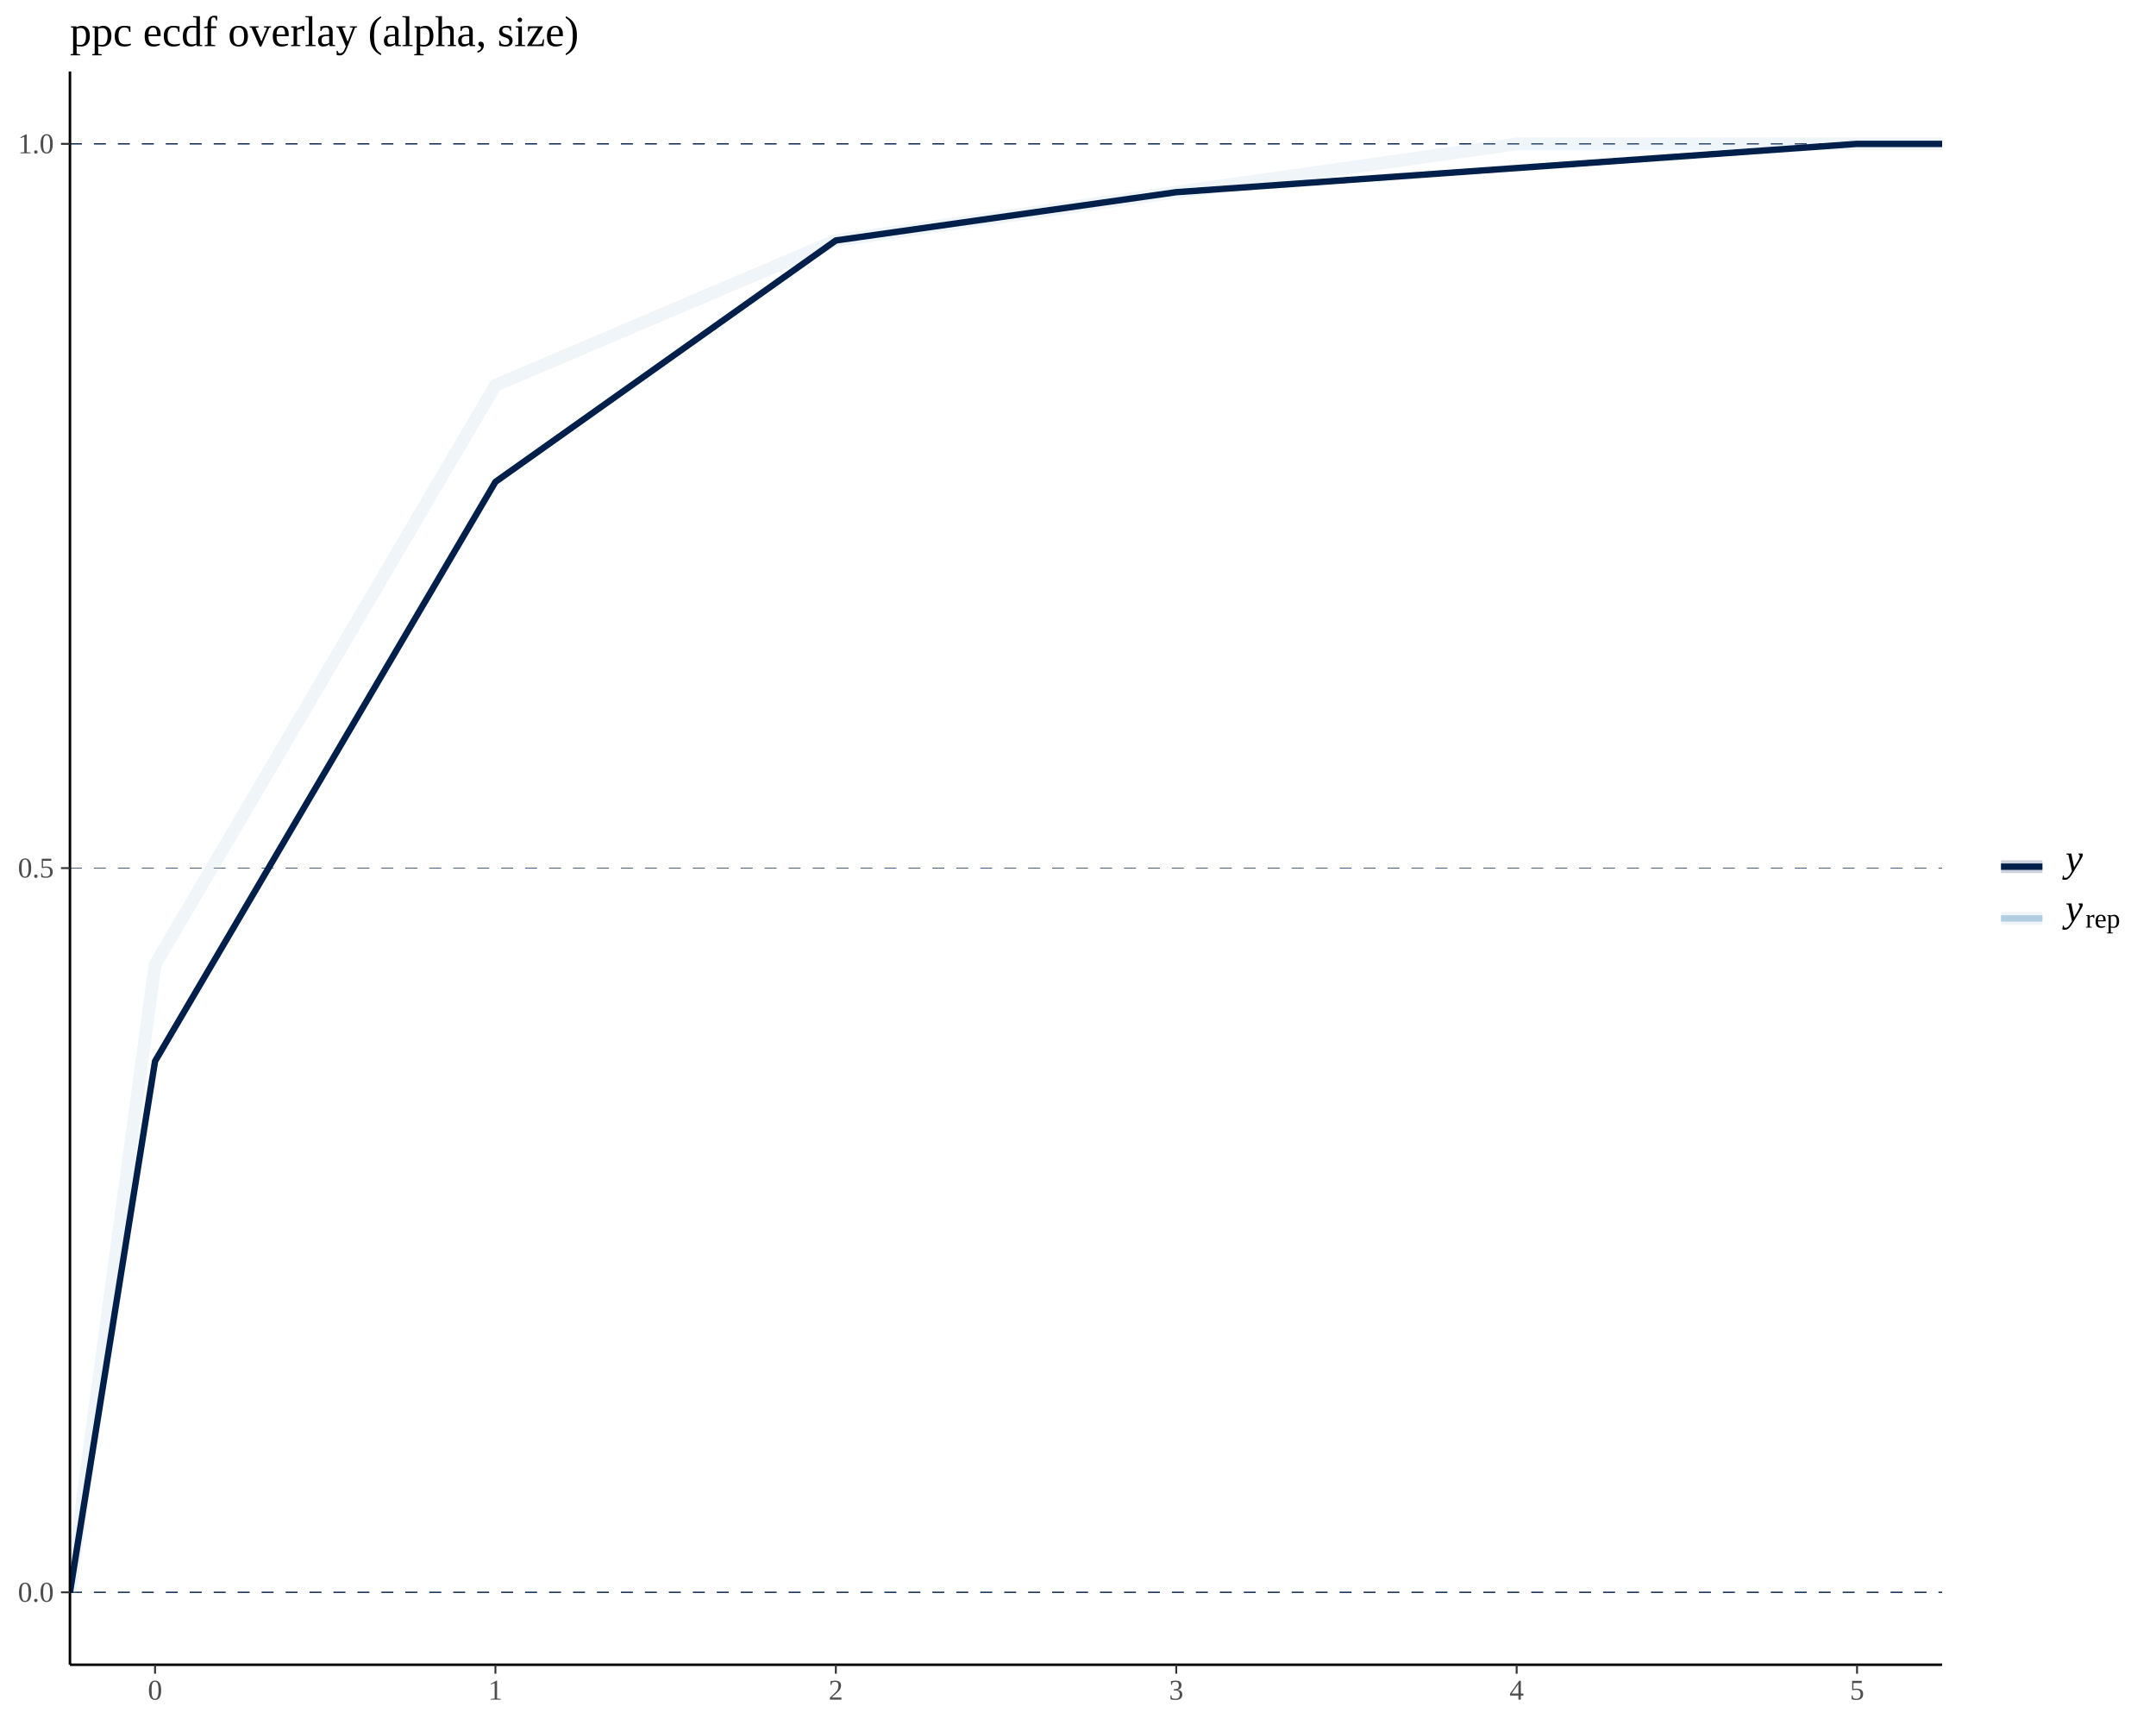
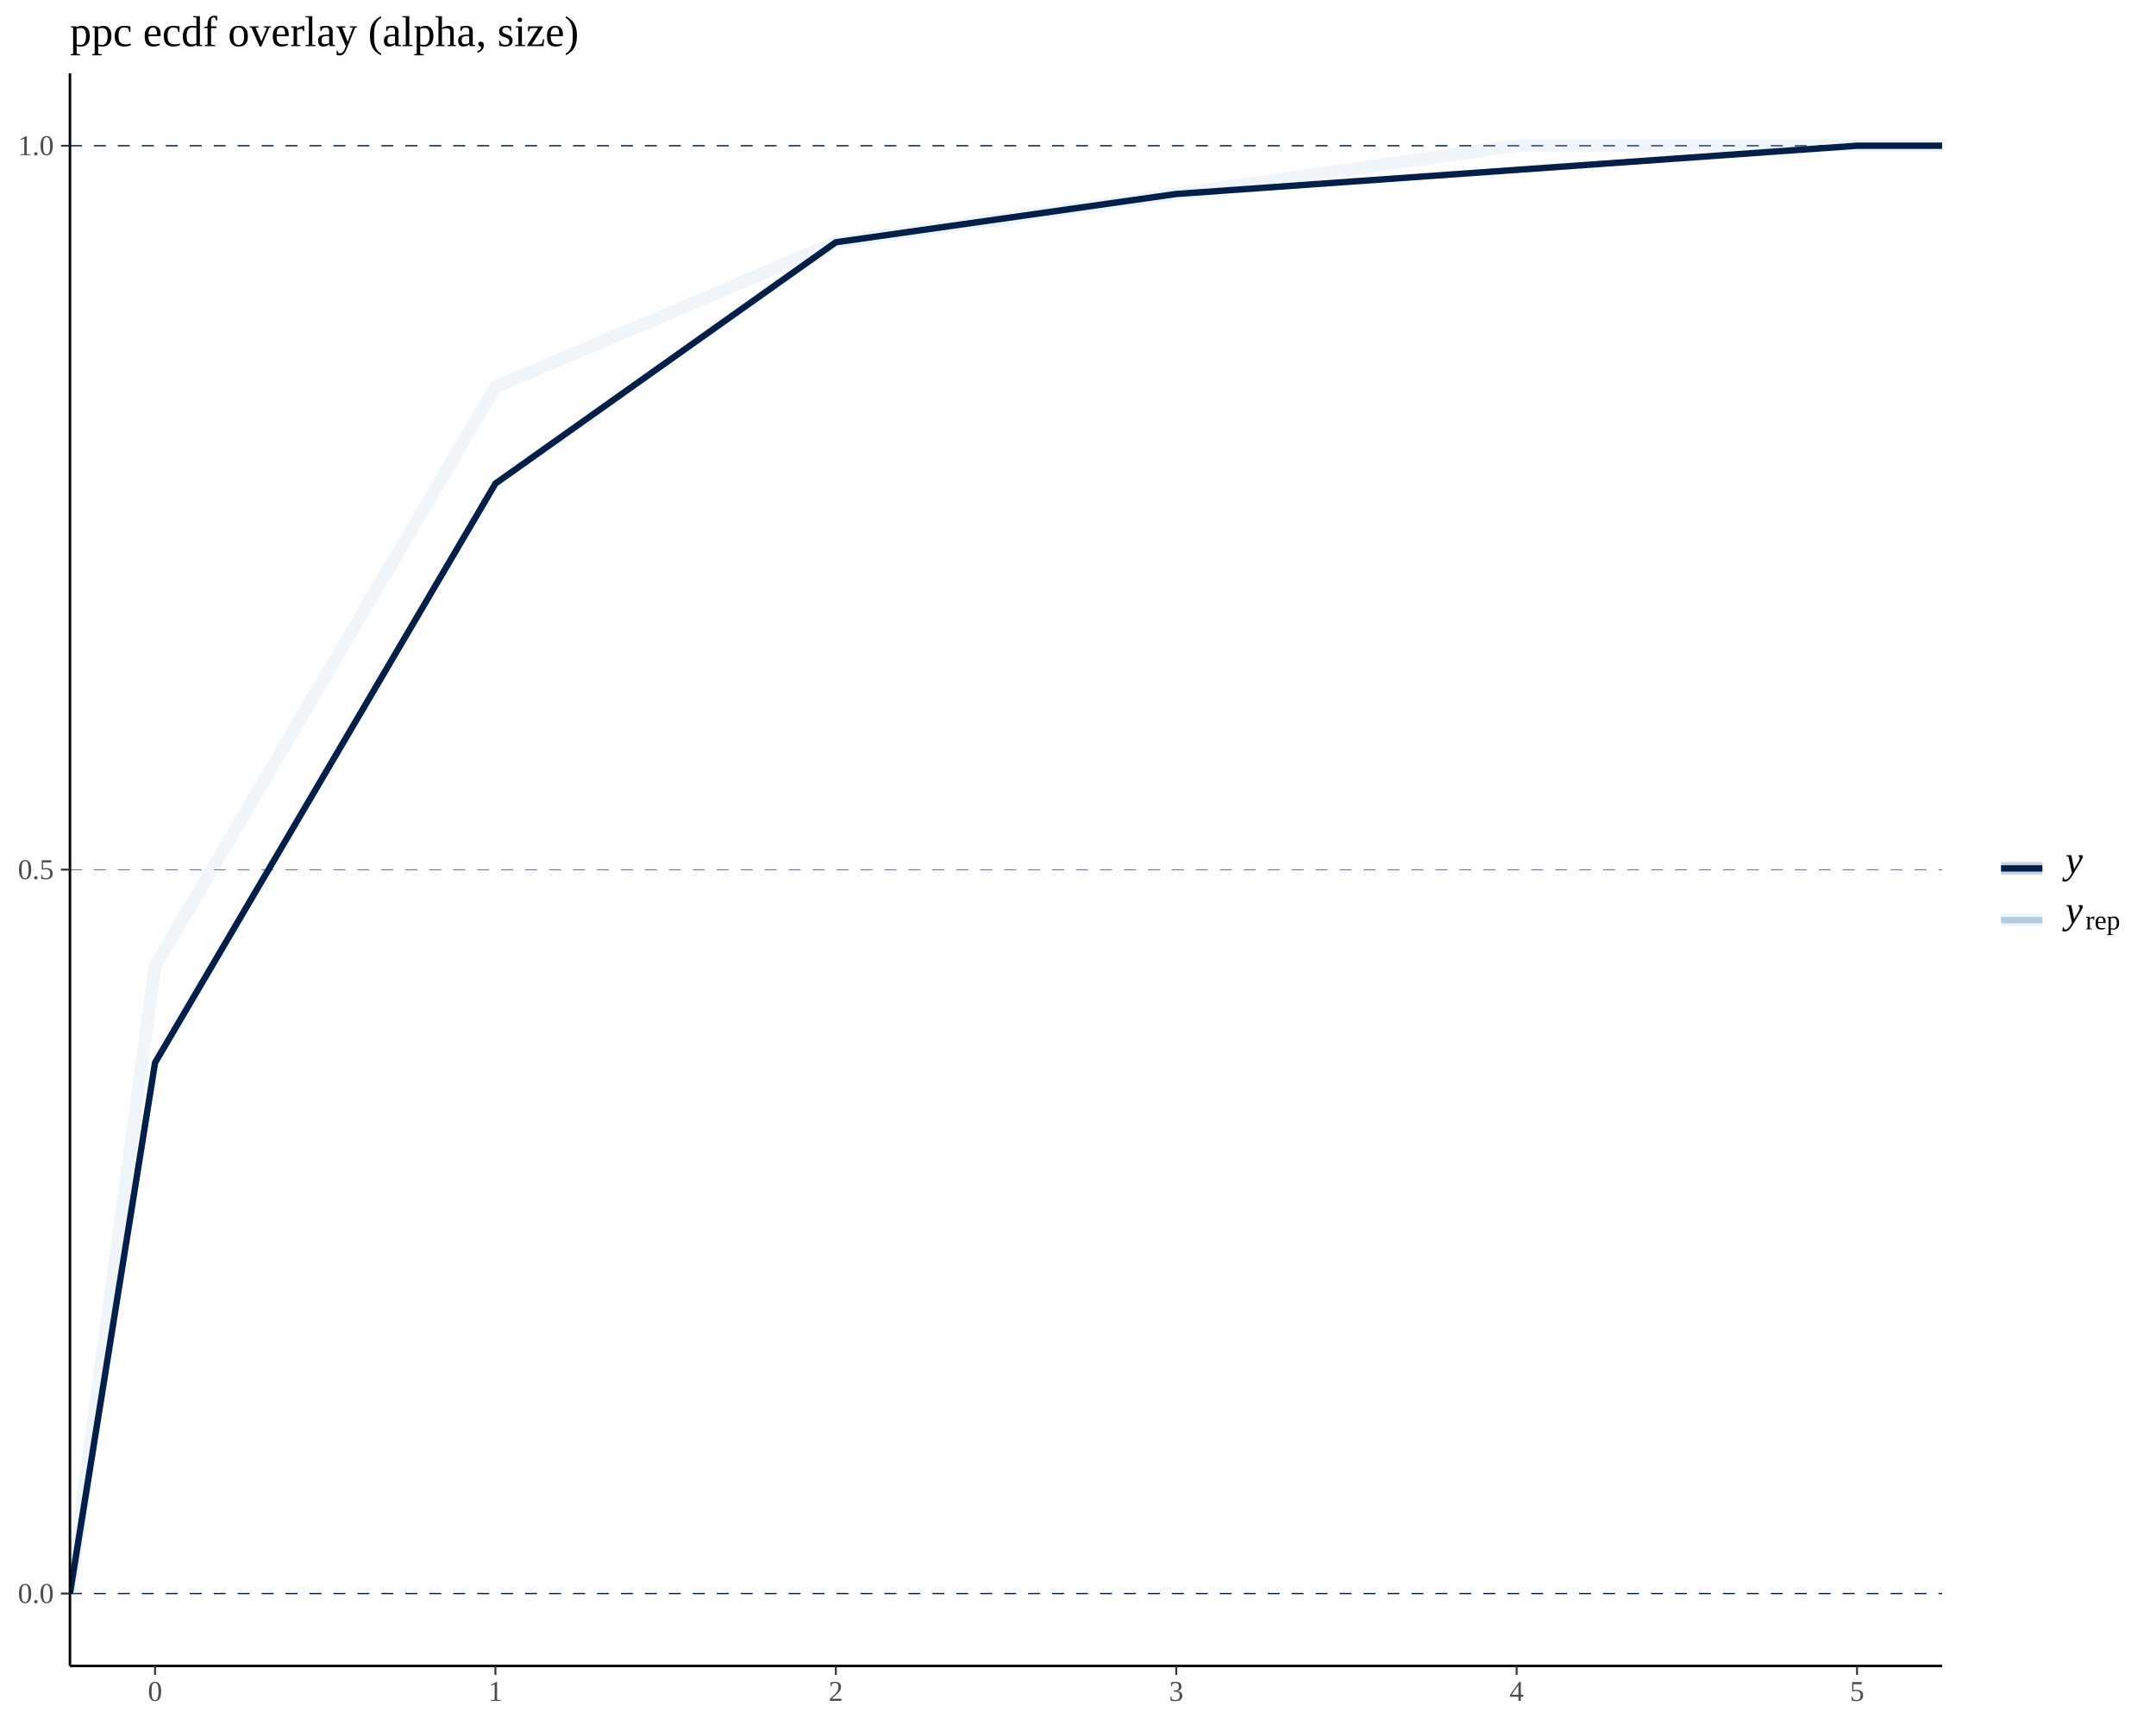
<svg xmlns="http://www.w3.org/2000/svg" viewBox="0 0 720.00 576.00">
  <defs>
    <style type="text/css">
    line, polyline, polygon, path, rect, circle {
      fill: none;
      stroke: #000000;
      stroke-linecap: round;
      stroke-linejoin: round;
      stroke-miterlimit: 10.00;
    }
  </style>
  </defs>
  <rect width="100%" height="100%" style="stroke: none; fill: #FFFFFF;" />
  <defs>
-     <clipPath id="cpMjMuMzZ8NjQ4LjU4fDU1NS44OHwyMy44Ng==">
-       <rect x="23.36" y="23.86" width="625.23" height="532.02" />
+     <clipPath id="cpMjMuMzZ8NjQ4LjU4fDU1Ni4yOHwyNC40OQ==">
+       <rect x="23.36" y="24.49" width="625.23" height="531.80" />
    </clipPath>
  </defs>
-   <line x1="23.36" y1="531.69" x2="648.58" y2="531.69" style="stroke-width: 0.43; stroke: #011F4B; stroke-dasharray: 4.00,4.00; stroke-linecap: butt;" clip-path="url(#cpMjMuMzZ8NjQ4LjU4fDU1NS44OHwyMy44Ng==)" />
-   <line x1="23.36" y1="289.87" x2="648.58" y2="289.87" style="stroke-width: 0.21; stroke: #011F4B; stroke-dasharray: 4.00,4.00; stroke-linecap: butt;" clip-path="url(#cpMjMuMzZ8NjQ4LjU4fDU1NS44OHwyMy44Ng==)" />
-   <line x1="23.36" y1="48.04" x2="648.58" y2="48.04" style="stroke-width: 0.43; stroke: #011F4B; stroke-dasharray: 4.00,4.00; stroke-linecap: butt;" clip-path="url(#cpMjMuMzZ8NjQ4LjU4fDU1NS44OHwyMy44Ng==)" />
-   <polyline points="23.36,531.69 51.78,322.11 165.45,128.65 279.13,80.29 392.81,64.17 506.49,48.04 648.58,48.04 " style="stroke-width: 4.27; stroke: #B3CDE0; stroke-opacity: 0.20; stroke-linecap: butt;" clip-path="url(#cpMjMuMzZ8NjQ4LjU4fDU1NS44OHwyMy44Ng==)" />
-   <polyline points="23.36,531.69 51.78,354.36 165.45,160.90 279.13,80.29 392.81,64.17 620.16,48.04 648.58,48.04 " style="stroke-width: 2.13; stroke: #011F4B; stroke-linecap: butt;" clip-path="url(#cpMjMuMzZ8NjQ4LjU4fDU1NS44OHwyMy44Ng==)" />
+   <line x1="23.36" y1="532.11" x2="648.58" y2="532.11" style="stroke-width: 0.43; stroke: #011F4B; stroke-dasharray: 4.00,4.00; stroke-linecap: butt;" clip-path="url(#cpMjMuMzZ8NjQ4LjU4fDU1Ni4yOHwyNC40OQ==)" />
+   <line x1="23.36" y1="290.38" x2="648.58" y2="290.38" style="stroke-width: 0.21; stroke: #011F4B; stroke-dasharray: 4.00,4.00; stroke-linecap: butt;" clip-path="url(#cpMjMuMzZ8NjQ4LjU4fDU1Ni4yOHwyNC40OQ==)" />
+   <line x1="23.36" y1="48.66" x2="648.58" y2="48.66" style="stroke-width: 0.43; stroke: #011F4B; stroke-dasharray: 4.00,4.00; stroke-linecap: butt;" clip-path="url(#cpMjMuMzZ8NjQ4LjU4fDU1Ni4yOHwyNC40OQ==)" />
+   <polyline points="23.36,532.11 51.78,322.61 165.45,129.23 279.13,80.89 392.81,64.77 506.49,48.66 648.58,48.66 " style="stroke-width: 4.27; stroke: #B3CDE0; stroke-opacity: 0.20; stroke-linecap: butt;" clip-path="url(#cpMjMuMzZ8NjQ4LjU4fDU1Ni4yOHwyNC40OQ==)" />
+   <polyline points="23.36,532.11 51.78,354.85 165.45,161.46 279.13,80.89 392.81,64.77 620.16,48.66 648.58,48.66 " style="stroke-width: 2.13; stroke: #011F4B; stroke-linecap: butt;" clip-path="url(#cpMjMuMzZ8NjQ4LjU4fDU1Ni4yOHwyNC40OQ==)" />
  <defs>
    <clipPath id="cpMC4wMHw3MjAuMDB8NTc2LjAwfDAuMDA=">
      <rect x="0.00" y="0.00" width="720.00" height="576.00" />
    </clipPath>
  </defs>
-   <polyline points="23.36,555.88 23.36,23.86 " style="stroke-width: 0.85; stroke-linecap: butt;" clip-path="url(#cpMC4wMHw3MjAuMDB8NTc2LjAwfDAuMDA=)" />
+   <polyline points="23.36,556.28 23.36,24.49 " style="stroke-width: 0.85; stroke-linecap: butt;" clip-path="url(#cpMC4wMHw3MjAuMDB8NTc2LjAwfDAuMDA=)" />
  <g clip-path="url(#cpMC4wMHw3MjAuMDB8NTc2LjAwfDAuMDA=)">
-     <text x="5.98" y="534.84" style="font-size: 9.60px; fill: #4D4D4D; font-family: Liberation Serif;" textLength="12.00px" lengthAdjust="spacingAndGlyphs">0.0</text>
+     <text x="5.98" y="535.25" style="font-size: 9.60px; fill: #4D4D4D; font-family: Liberation Serif;" textLength="12.00px" lengthAdjust="spacingAndGlyphs">0.0</text>
  </g>
  <g clip-path="url(#cpMC4wMHw3MjAuMDB8NTc2LjAwfDAuMDA=)">
-     <text x="5.98" y="293.01" style="font-size: 9.60px; fill: #4D4D4D; font-family: Liberation Serif;" textLength="12.00px" lengthAdjust="spacingAndGlyphs">0.5</text>
+     <text x="5.98" y="293.53" style="font-size: 9.60px; fill: #4D4D4D; font-family: Liberation Serif;" textLength="12.00px" lengthAdjust="spacingAndGlyphs">0.5</text>
  </g>
  <g clip-path="url(#cpMC4wMHw3MjAuMDB8NTc2LjAwfDAuMDA=)">
-     <text x="5.98" y="51.18" style="font-size: 9.60px; fill: #4D4D4D; font-family: Liberation Serif;" textLength="12.00px" lengthAdjust="spacingAndGlyphs">1.0</text>
+     <text x="5.98" y="51.80" style="font-size: 9.60px; fill: #4D4D4D; font-family: Liberation Serif;" textLength="12.00px" lengthAdjust="spacingAndGlyphs">1.0</text>
  </g>
-   <polyline points="20.37,531.69 23.36,531.69 " style="stroke-width: 0.64; stroke: #333333; stroke-linecap: butt;" clip-path="url(#cpMC4wMHw3MjAuMDB8NTc2LjAwfDAuMDA=)" />
-   <polyline points="20.37,289.87 23.36,289.87 " style="stroke-width: 0.64; stroke: #333333; stroke-linecap: butt;" clip-path="url(#cpMC4wMHw3MjAuMDB8NTc2LjAwfDAuMDA=)" />
-   <polyline points="20.37,48.04 23.36,48.04 " style="stroke-width: 0.64; stroke: #333333; stroke-linecap: butt;" clip-path="url(#cpMC4wMHw3MjAuMDB8NTc2LjAwfDAuMDA=)" />
-   <polyline points="23.36,555.88 648.58,555.88 " style="stroke-width: 0.85; stroke-linecap: butt;" clip-path="url(#cpMC4wMHw3MjAuMDB8NTc2LjAwfDAuMDA=)" />
-   <polyline points="51.78,558.87 51.78,555.88 " style="stroke-width: 0.64; stroke: #333333; stroke-linecap: butt;" clip-path="url(#cpMC4wMHw3MjAuMDB8NTc2LjAwfDAuMDA=)" />
-   <polyline points="165.45,558.87 165.45,555.88 " style="stroke-width: 0.64; stroke: #333333; stroke-linecap: butt;" clip-path="url(#cpMC4wMHw3MjAuMDB8NTc2LjAwfDAuMDA=)" />
-   <polyline points="279.13,558.87 279.13,555.88 " style="stroke-width: 0.64; stroke: #333333; stroke-linecap: butt;" clip-path="url(#cpMC4wMHw3MjAuMDB8NTc2LjAwfDAuMDA=)" />
-   <polyline points="392.81,558.87 392.81,555.88 " style="stroke-width: 0.64; stroke: #333333; stroke-linecap: butt;" clip-path="url(#cpMC4wMHw3MjAuMDB8NTc2LjAwfDAuMDA=)" />
-   <polyline points="506.49,558.87 506.49,555.88 " style="stroke-width: 0.64; stroke: #333333; stroke-linecap: butt;" clip-path="url(#cpMC4wMHw3MjAuMDB8NTc2LjAwfDAuMDA=)" />
-   <polyline points="620.16,558.87 620.16,555.88 " style="stroke-width: 0.64; stroke: #333333; stroke-linecap: butt;" clip-path="url(#cpMC4wMHw3MjAuMDB8NTc2LjAwfDAuMDA=)" />
+   <polyline points="20.37,532.11 23.36,532.11 " style="stroke-width: 0.64; stroke: #333333; stroke-linecap: butt;" clip-path="url(#cpMC4wMHw3MjAuMDB8NTc2LjAwfDAuMDA=)" />
+   <polyline points="20.37,290.38 23.36,290.38 " style="stroke-width: 0.64; stroke: #333333; stroke-linecap: butt;" clip-path="url(#cpMC4wMHw3MjAuMDB8NTc2LjAwfDAuMDA=)" />
+   <polyline points="20.37,48.66 23.36,48.66 " style="stroke-width: 0.64; stroke: #333333; stroke-linecap: butt;" clip-path="url(#cpMC4wMHw3MjAuMDB8NTc2LjAwfDAuMDA=)" />
+   <polyline points="23.36,556.28 648.58,556.28 " style="stroke-width: 0.85; stroke-linecap: butt;" clip-path="url(#cpMC4wMHw3MjAuMDB8NTc2LjAwfDAuMDA=)" />
+   <polyline points="51.78,559.27 51.78,556.28 " style="stroke-width: 0.64; stroke: #333333; stroke-linecap: butt;" clip-path="url(#cpMC4wMHw3MjAuMDB8NTc2LjAwfDAuMDA=)" />
+   <polyline points="165.45,559.27 165.45,556.28 " style="stroke-width: 0.64; stroke: #333333; stroke-linecap: butt;" clip-path="url(#cpMC4wMHw3MjAuMDB8NTc2LjAwfDAuMDA=)" />
+   <polyline points="279.13,559.27 279.13,556.28 " style="stroke-width: 0.64; stroke: #333333; stroke-linecap: butt;" clip-path="url(#cpMC4wMHw3MjAuMDB8NTc2LjAwfDAuMDA=)" />
+   <polyline points="392.81,559.27 392.81,556.28 " style="stroke-width: 0.64; stroke: #333333; stroke-linecap: butt;" clip-path="url(#cpMC4wMHw3MjAuMDB8NTc2LjAwfDAuMDA=)" />
+   <polyline points="506.49,559.27 506.49,556.28 " style="stroke-width: 0.64; stroke: #333333; stroke-linecap: butt;" clip-path="url(#cpMC4wMHw3MjAuMDB8NTc2LjAwfDAuMDA=)" />
+   <polyline points="620.16,559.27 620.16,556.28 " style="stroke-width: 0.64; stroke: #333333; stroke-linecap: butt;" clip-path="url(#cpMC4wMHw3MjAuMDB8NTc2LjAwfDAuMDA=)" />
  <g clip-path="url(#cpMC4wMHw3MjAuMDB8NTc2LjAwfDAuMDA=)">
-     <text x="49.38" y="567.54" style="font-size: 9.60px; fill: #4D4D4D; font-family: Liberation Serif;" textLength="4.80px" lengthAdjust="spacingAndGlyphs">0</text>
+     <text x="49.38" y="567.94" style="font-size: 9.60px; fill: #4D4D4D; font-family: Liberation Serif;" textLength="4.80px" lengthAdjust="spacingAndGlyphs">0</text>
  </g>
  <g clip-path="url(#cpMC4wMHw3MjAuMDB8NTc2LjAwfDAuMDA=)">
-     <text x="163.06" y="567.54" style="font-size: 9.60px; fill: #4D4D4D; font-family: Liberation Serif;" textLength="4.80px" lengthAdjust="spacingAndGlyphs">1</text>
+     <text x="163.06" y="567.94" style="font-size: 9.60px; fill: #4D4D4D; font-family: Liberation Serif;" textLength="4.80px" lengthAdjust="spacingAndGlyphs">1</text>
  </g>
  <g clip-path="url(#cpMC4wMHw3MjAuMDB8NTc2LjAwfDAuMDA=)">
-     <text x="276.73" y="567.54" style="font-size: 9.60px; fill: #4D4D4D; font-family: Liberation Serif;" textLength="4.80px" lengthAdjust="spacingAndGlyphs">2</text>
+     <text x="276.73" y="567.94" style="font-size: 9.60px; fill: #4D4D4D; font-family: Liberation Serif;" textLength="4.80px" lengthAdjust="spacingAndGlyphs">2</text>
  </g>
  <g clip-path="url(#cpMC4wMHw3MjAuMDB8NTc2LjAwfDAuMDA=)">
-     <text x="390.41" y="567.54" style="font-size: 9.60px; fill: #4D4D4D; font-family: Liberation Serif;" textLength="4.80px" lengthAdjust="spacingAndGlyphs">3</text>
+     <text x="390.41" y="567.94" style="font-size: 9.60px; fill: #4D4D4D; font-family: Liberation Serif;" textLength="4.80px" lengthAdjust="spacingAndGlyphs">3</text>
  </g>
  <g clip-path="url(#cpMC4wMHw3MjAuMDB8NTc2LjAwfDAuMDA=)">
-     <text x="504.09" y="567.54" style="font-size: 9.60px; fill: #4D4D4D; font-family: Liberation Serif;" textLength="4.80px" lengthAdjust="spacingAndGlyphs">4</text>
+     <text x="504.09" y="567.94" style="font-size: 9.60px; fill: #4D4D4D; font-family: Liberation Serif;" textLength="4.80px" lengthAdjust="spacingAndGlyphs">4</text>
  </g>
  <g clip-path="url(#cpMC4wMHw3MjAuMDB8NTc2LjAwfDAuMDA=)">
-     <text x="617.77" y="567.54" style="font-size: 9.60px; fill: #4D4D4D; font-family: Liberation Serif;" textLength="4.80px" lengthAdjust="spacingAndGlyphs">5</text>
+     <text x="617.77" y="567.94" style="font-size: 9.60px; fill: #4D4D4D; font-family: Liberation Serif;" textLength="4.80px" lengthAdjust="spacingAndGlyphs">5</text>
  </g>
-   <line x1="668.24" y1="289.39" x2="682.07" y2="289.39" style="stroke-width: 4.27; stroke: #011F4B; stroke-opacity: 0.20; stroke-linecap: butt;" clip-path="url(#cpMC4wMHw3MjAuMDB8NTc2LjAwfDAuMDA=)" />
-   <line x1="668.24" y1="289.39" x2="682.07" y2="289.39" style="stroke-width: 2.13; stroke: #011F4B; stroke-linecap: butt;" clip-path="url(#cpMC4wMHw3MjAuMDB8NTc2LjAwfDAuMDA=)" />
-   <line x1="668.24" y1="306.67" x2="682.07" y2="306.67" style="stroke-width: 4.27; stroke: #B3CDE0; stroke-opacity: 0.20; stroke-linecap: butt;" clip-path="url(#cpMC4wMHw3MjAuMDB8NTc2LjAwfDAuMDA=)" />
-   <line x1="668.24" y1="306.67" x2="682.07" y2="306.67" style="stroke-width: 2.13; stroke: #B3CDE0; stroke-linecap: butt;" clip-path="url(#cpMC4wMHw3MjAuMDB8NTc2LjAwfDAuMDA=)" />
+   <line x1="668.24" y1="289.96" x2="682.07" y2="289.96" style="stroke-width: 4.27; stroke: #011F4B; stroke-opacity: 0.20; stroke-linecap: butt;" clip-path="url(#cpMC4wMHw3MjAuMDB8NTc2LjAwfDAuMDA=)" />
+   <line x1="668.24" y1="289.96" x2="682.07" y2="289.96" style="stroke-width: 2.13; stroke: #011F4B; stroke-linecap: butt;" clip-path="url(#cpMC4wMHw3MjAuMDB8NTc2LjAwfDAuMDA=)" />
+   <line x1="668.24" y1="307.24" x2="682.07" y2="307.24" style="stroke-width: 4.27; stroke: #B3CDE0; stroke-opacity: 0.20; stroke-linecap: butt;" clip-path="url(#cpMC4wMHw3MjAuMDB8NTc2LjAwfDAuMDA=)" />
+   <line x1="668.24" y1="307.24" x2="682.07" y2="307.24" style="stroke-width: 2.13; stroke: #B3CDE0; stroke-linecap: butt;" clip-path="url(#cpMC4wMHw3MjAuMDB8NTc2LjAwfDAuMDA=)" />
  <g clip-path="url(#cpMC4wMHw3MjAuMDB8NTc2LjAwfDAuMDA=)">
-     <text x="689.77" y="290.97" style="font-size: 13.00px; font-style: italic; font-family: Liberation Serif;" textLength="5.77px" lengthAdjust="spacingAndGlyphs">y</text>
+     <text x="689.77" y="291.54" style="font-size: 13.00px; font-style: italic; font-family: Liberation Serif;" textLength="5.77px" lengthAdjust="spacingAndGlyphs">y</text>
  </g>
  <g clip-path="url(#cpMC4wMHw3MjAuMDB8NTc2LjAwfDAuMDA=)">
-     <text x="689.77" y="307.64" style="font-size: 13.00px; font-style: italic; font-family: Liberation Serif;" textLength="5.77px" lengthAdjust="spacingAndGlyphs">y</text>
+     <text x="689.77" y="308.21" style="font-size: 13.00px; font-style: italic; font-family: Liberation Serif;" textLength="5.77px" lengthAdjust="spacingAndGlyphs">y</text>
  </g>
  <g clip-path="url(#cpMC4wMHw3MjAuMDB8NTc2LjAwfDAuMDA=)">
-     <text x="696.44" y="309.73" style="font-size: 9.10px; font-family: Liberation Serif;" textLength="3.03px" lengthAdjust="spacingAndGlyphs">r</text>
+     <text x="696.44" y="310.30" style="font-size: 9.10px; font-family: Liberation Serif;" textLength="3.03px" lengthAdjust="spacingAndGlyphs">r</text>
  </g>
  <g clip-path="url(#cpMC4wMHw3MjAuMDB8NTc2LjAwfDAuMDA=)">
-     <text x="699.47" y="309.73" style="font-size: 9.10px; font-family: Liberation Serif;" textLength="4.03px" lengthAdjust="spacingAndGlyphs">e</text>
+     <text x="699.47" y="310.30" style="font-size: 9.10px; font-family: Liberation Serif;" textLength="4.03px" lengthAdjust="spacingAndGlyphs">e</text>
  </g>
  <g clip-path="url(#cpMC4wMHw3MjAuMDB8NTc2LjAwfDAuMDA=)">
-     <text x="703.50" y="309.73" style="font-size: 9.10px; font-family: Liberation Serif;" textLength="4.55px" lengthAdjust="spacingAndGlyphs">p</text>
+     <text x="703.50" y="310.30" style="font-size: 9.10px; font-family: Liberation Serif;" textLength="4.55px" lengthAdjust="spacingAndGlyphs">p</text>
  </g>
  <g clip-path="url(#cpMC4wMHw3MjAuMDB8NTc2LjAwfDAuMDA=)">
    <text x="23.36" y="15.40" style="font-size: 14.40px; font-family: Liberation Serif;" textLength="169.89px" lengthAdjust="spacingAndGlyphs">ppc ecdf overlay (alpha, size)</text>
  </g>
</svg>
